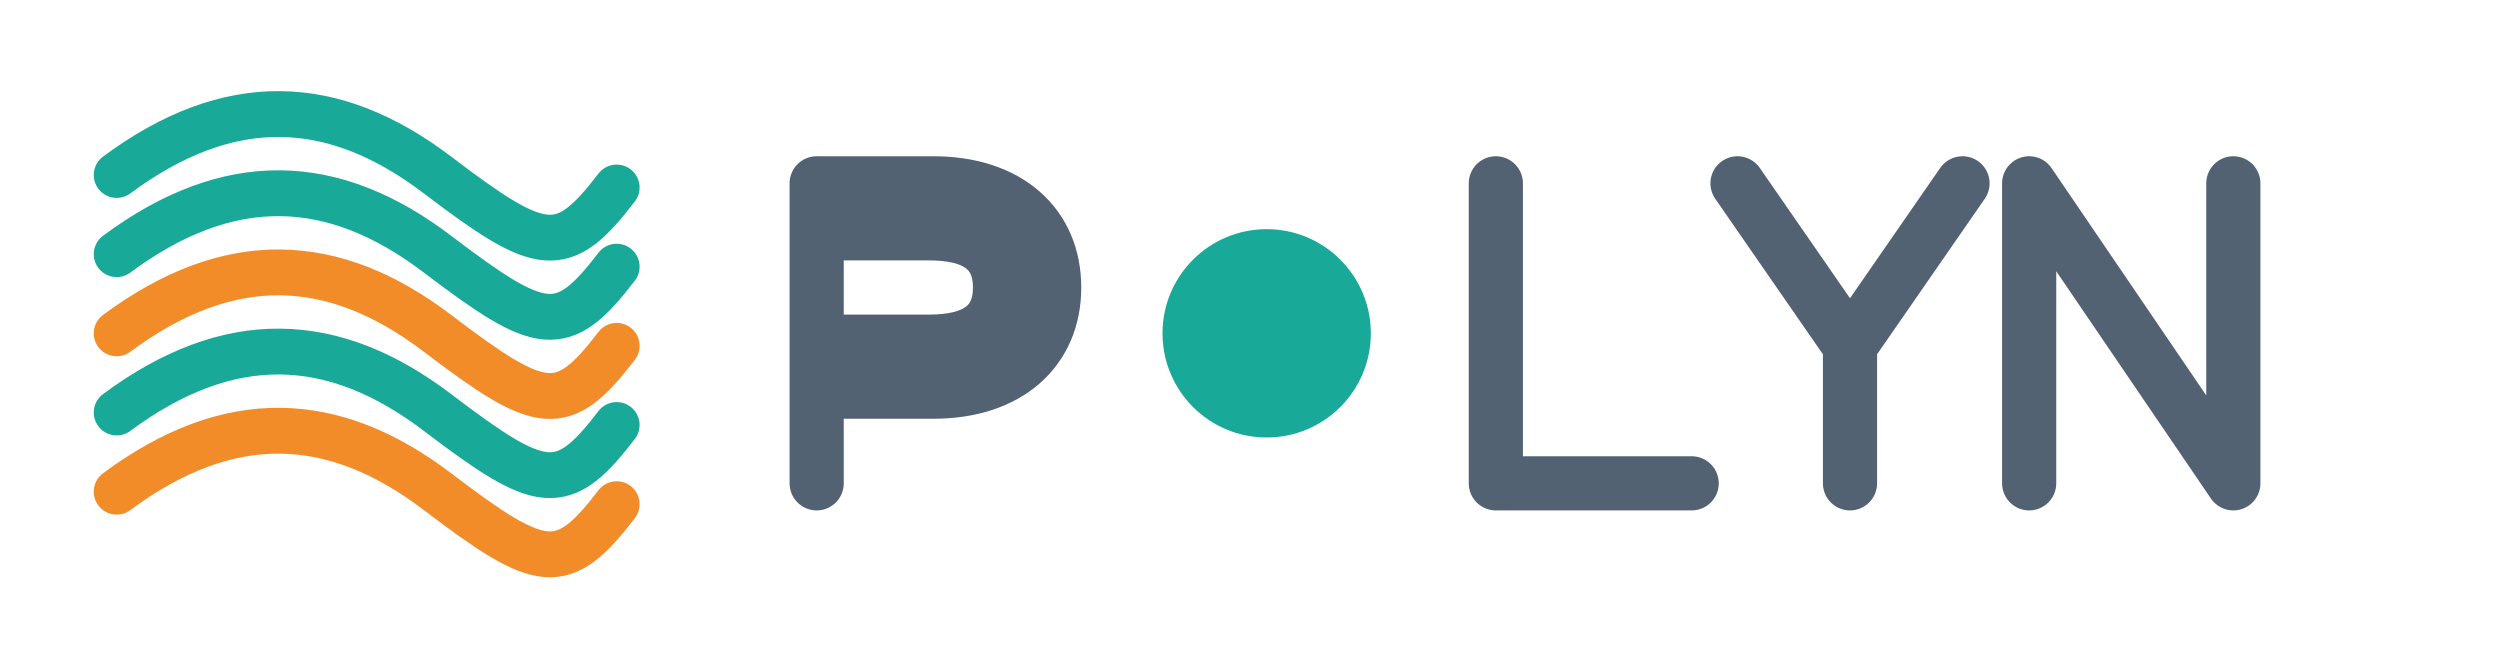
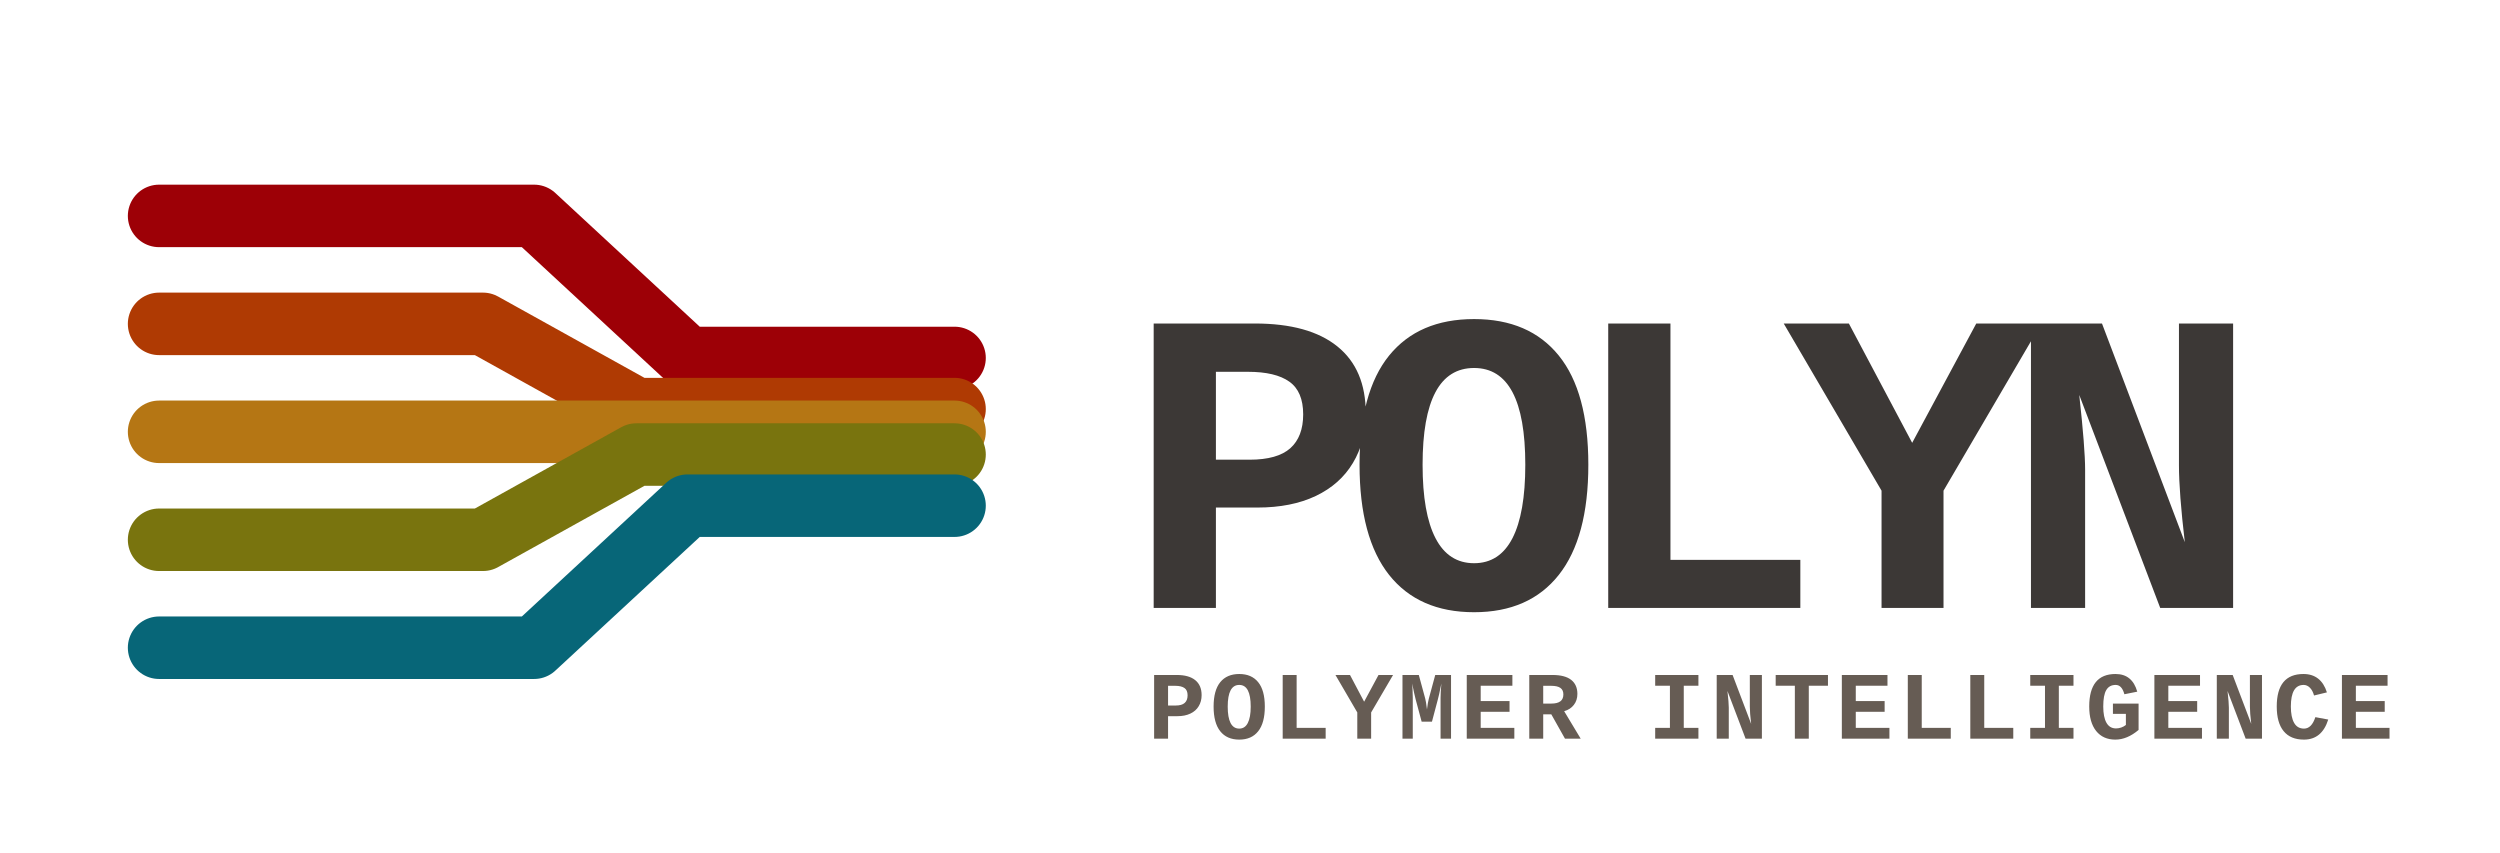
- <svg xmlns="http://www.w3.org/2000/svg" viewBox="0 0 600 160" role="img" aria-labelledby="title desc">
-   <path d="M28 42C55 22 80 23 105 42s30 20 43 3M28 61c27-20 52-19 77 0s30 20 43 3M28 99c27-20 52-19 77 0s30 20 43 3" fill="none" stroke="#18A999" stroke-width="11" stroke-linecap="round" />
-   <path d="M28 80c27-20 52-19 77 0s30 20 43 3M28 118c27-20 52-19 77 0s30 20 43 3" fill="none" stroke="#F28C28" stroke-width="11" stroke-linecap="round" />
-   <path d="M196 116V44h28c18 0 29 10 29 25s-11 25-29 25h-28m0-12h27c11 0 17-4 17-13s-6-13-17-13h-27M359 44v72h47M417 44l27 39v33m27-72-27 39M487 116V44l49 72V44" fill="none" stroke="#526273" stroke-width="13" stroke-linecap="round" stroke-linejoin="round" />
-   <path d="M304 55a25 25 0 1 1 0 50 25 25 0 1 1 0-50Z" fill="#18A999" />
+ <svg xmlns="http://www.w3.org/2000/svg" viewBox="0 0 440 150" role="img" aria-labelledby="title desc">
+   <g fill="none" stroke-width="11" stroke-linecap="round" stroke-linejoin="round">
+     <path id="flow-red" d="M28 38h66l27 25h47" stroke="#9d0006" />
+     <path id="flow-orange" d="M28 57h57l27 15h56" stroke="#af3a03" />
+     <path id="flow-yellow" d="M28 76h140" stroke="#b57614" />
+     <path id="flow-green" d="M28 95h57l27-15h56" stroke="#79740e" />
+     <path id="flow-blue" d="M28 114h66l27-25h47" stroke="#076678" />
+   </g>
+   <text id="polyn-wordmark" x="198" y="107" fill="#3c3836" font-family="ui-monospace, Cascadia Mono, Liberation Mono, monospace" font-size="76" font-weight="900" letter-spacing="-7">POLYN</text>
+   <text id="polyn-tagline" x="202" y="130" fill="#665c54" font-family="ui-monospace, Cascadia Mono, Liberation Mono, monospace" font-size="17" font-weight="800" letter-spacing=".8">POLYMER INTELLIGENCE</text>
</svg>
